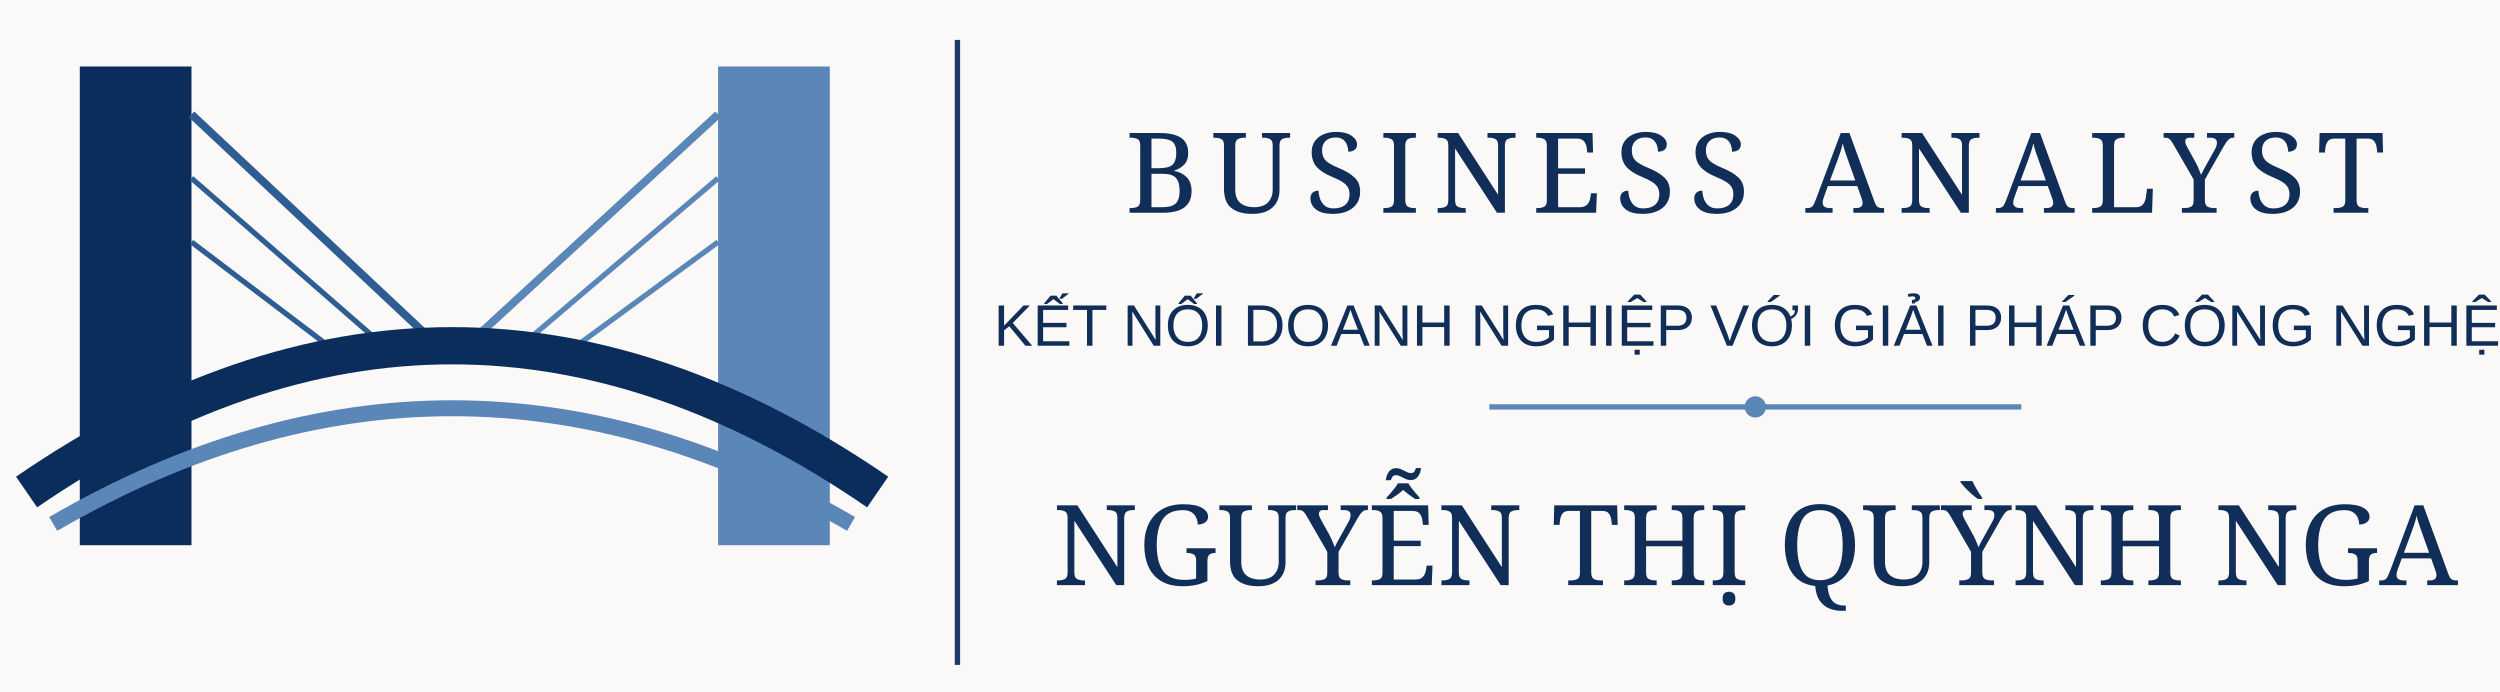
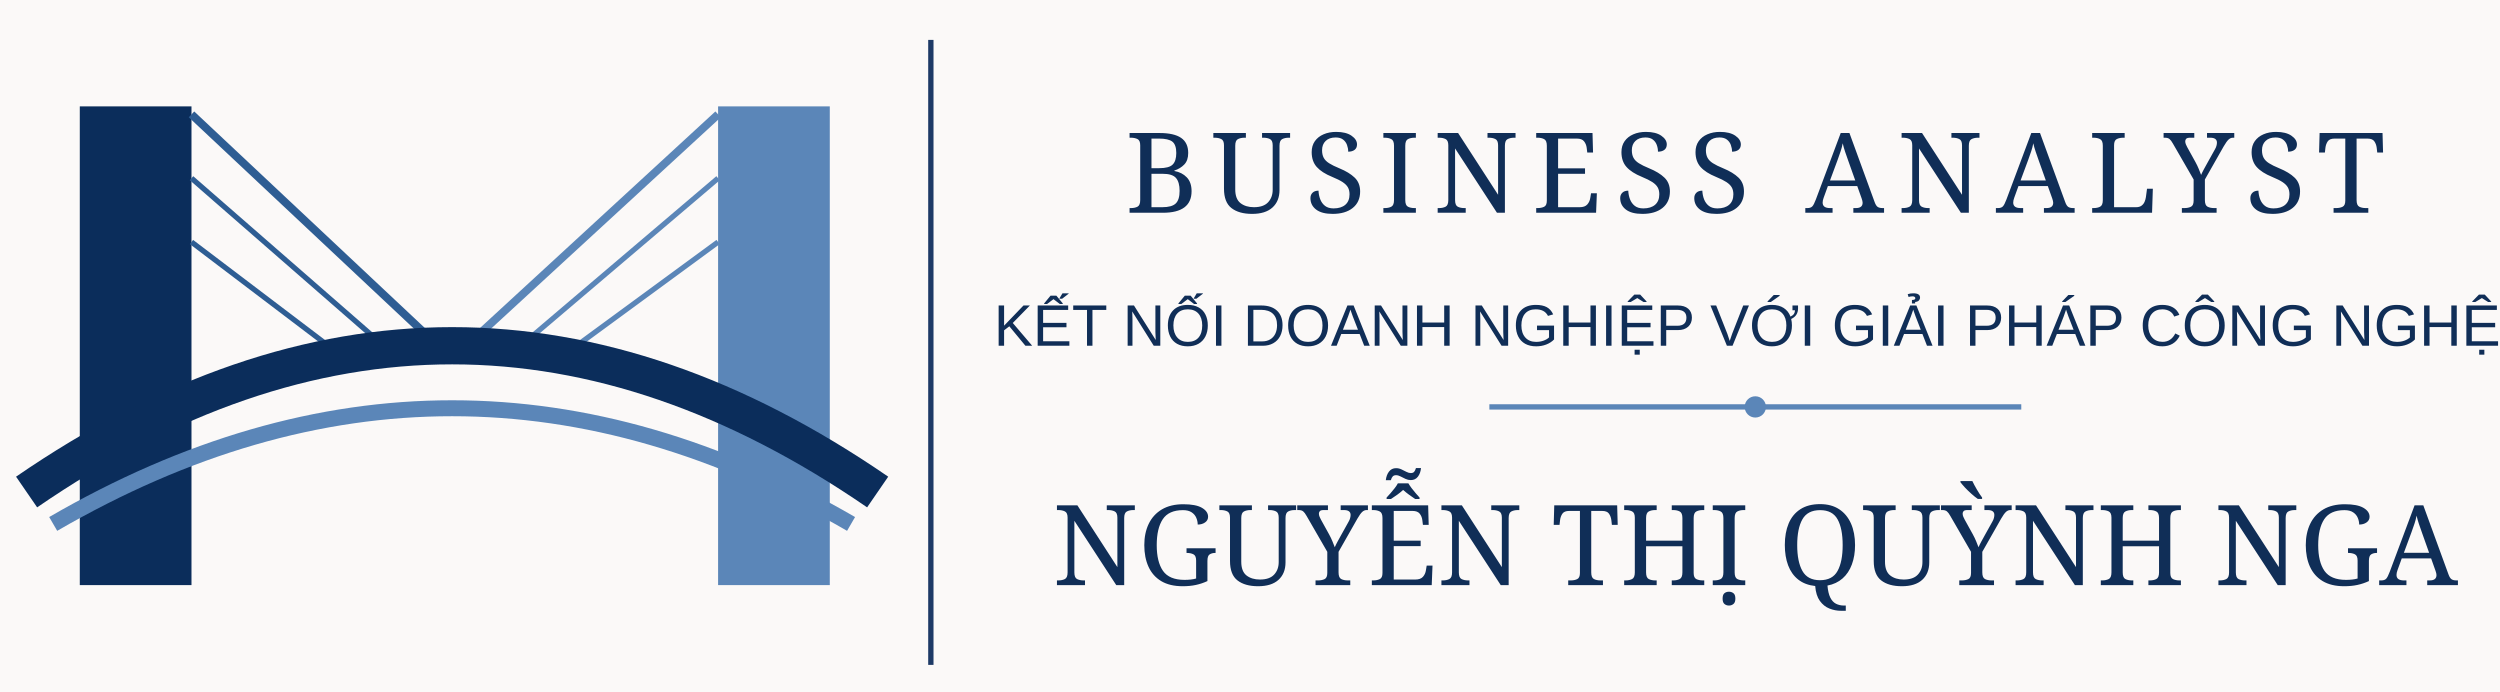
<svg xmlns="http://www.w3.org/2000/svg" width="940" height="260" viewBox="0 25 940 260">
  <rect x="-100" y="-100" width="2000" height="1000" fill="rgb(251,249,248)" />
  <g transform="translate(10,20)">
-     <rect x="20" y="30" width="42" height="180" fill="#0B2D5B" />
-     <rect x="260" y="30" width="42" height="180" fill="#5B86B8" />
+     <rect x="20" y="45" width="42" height="180" fill="#0B2D5B" />
+     <rect x="260" y="45" width="42" height="180" fill="#5B86B8" />
    <line x1="62" y1="48" x2="160" y2="140" stroke="#2E5D93" stroke-width="3" />
    <line x1="62" y1="72" x2="140" y2="140" stroke="#2E5D93" stroke-width="2" />
    <line x1="62" y1="96" x2="120" y2="140" stroke="#2E5D93" stroke-width="2" />
    <line x1="260" y1="48" x2="160" y2="140" stroke="#5B86B8" stroke-width="3" />
    <line x1="260" y1="72" x2="180" y2="140" stroke="#5B86B8" stroke-width="2" />
    <line x1="260" y1="96" x2="200" y2="140" stroke="#5B86B8" stroke-width="2" />
    <path d="M0,190 Q160,80 320,190" fill="none" stroke="#0B2D5B" stroke-width="14" />
    <path d="M10,202 Q160,115 310,202" fill="none" stroke="#5B86B8" stroke-width="6" />
  </g>
-   <line x1="360" y1="40" x2="360" y2="275" stroke="#1E3A66" stroke-width="2" />
+   <line x1="350" y1="40" x2="350" y2="275" stroke="#1E3A66" stroke-width="2" />
  <text x="660" y="105" text-anchor="middle" font-size="42" font-family="Georgia, serif" fill="#102E57" letter-spacing="5">BUSINESS ANALYST</text>
  <text x="660" y="155" text-anchor="middle" font-size="22" font-family="Arial, sans-serif" fill="#102E57">KẾT NỐI DOANH NGHIỆP VỚI GIẢI PHÁP CÔNG NGHỆ.</text>
  <line x1="560" y1="178" x2="760" y2="178" stroke="#5B86B8" stroke-width="2" />
  <circle cx="660" cy="178" r="4" fill="#5B86B8" />
  <text x="660" y="245" text-anchor="middle" font-size="42" font-family="Georgia, serif" fill="#102E57">NGUYỄN THỊ QUỲNH NGA</text>
</svg>
